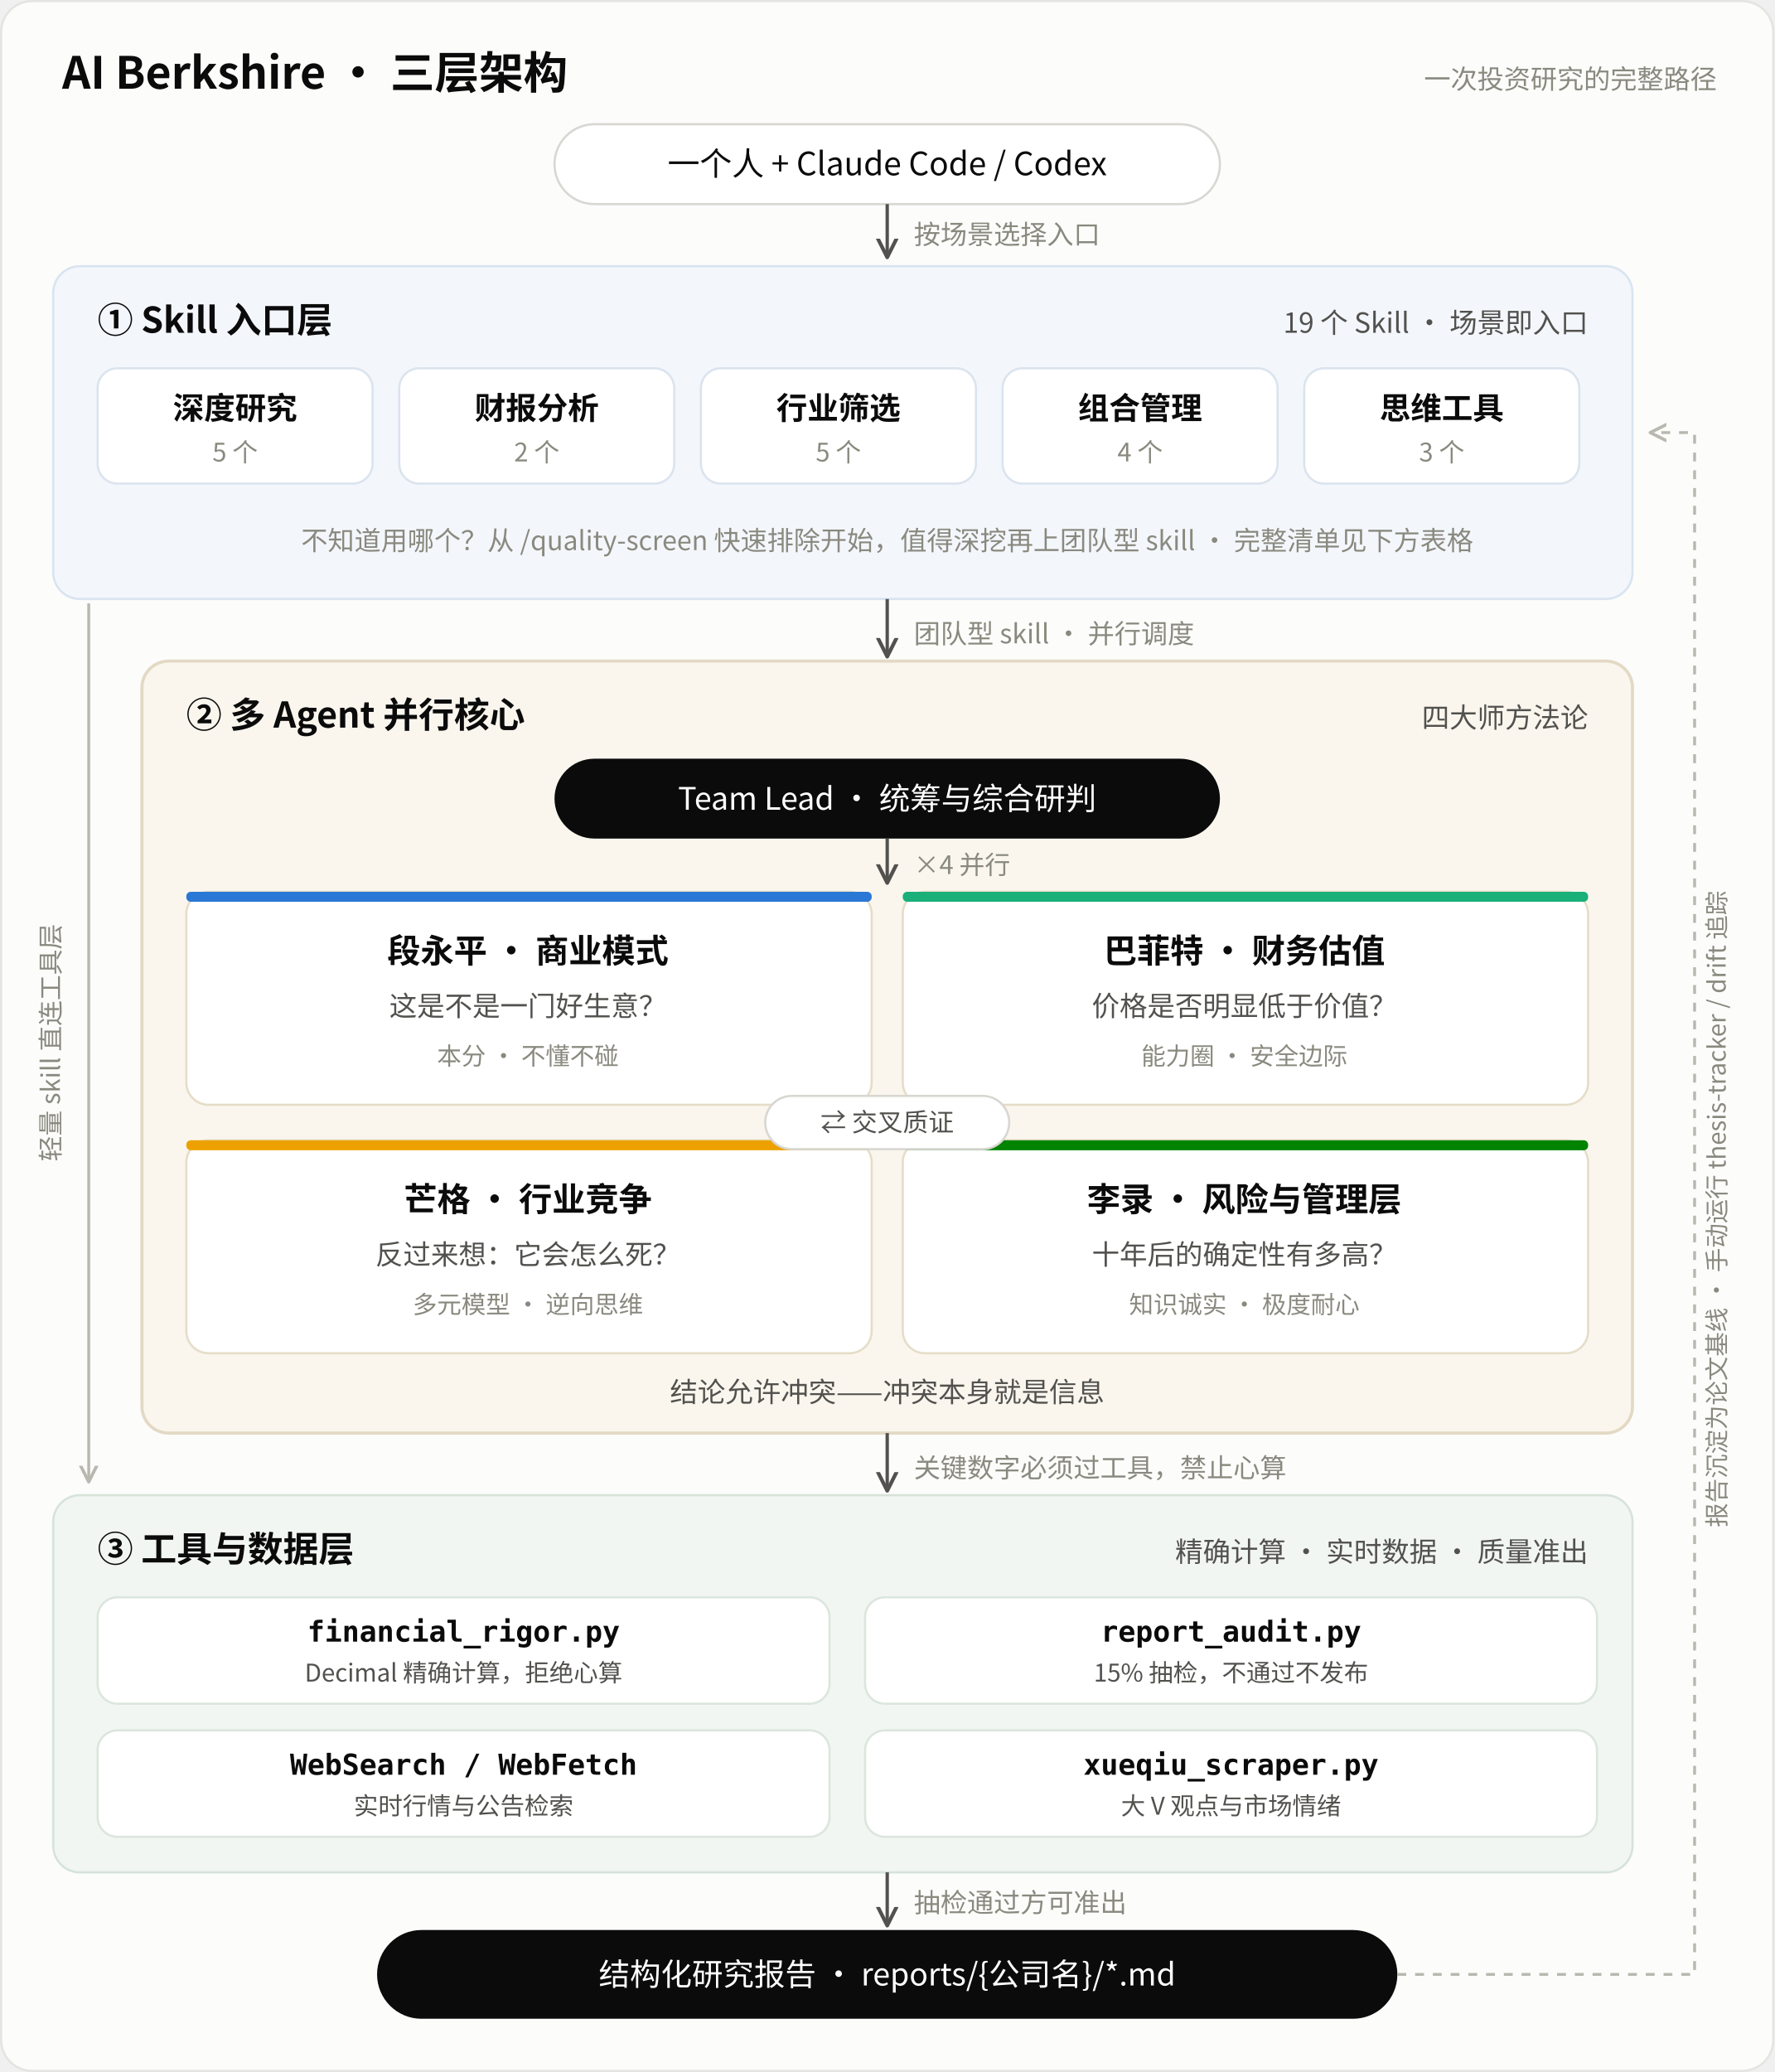
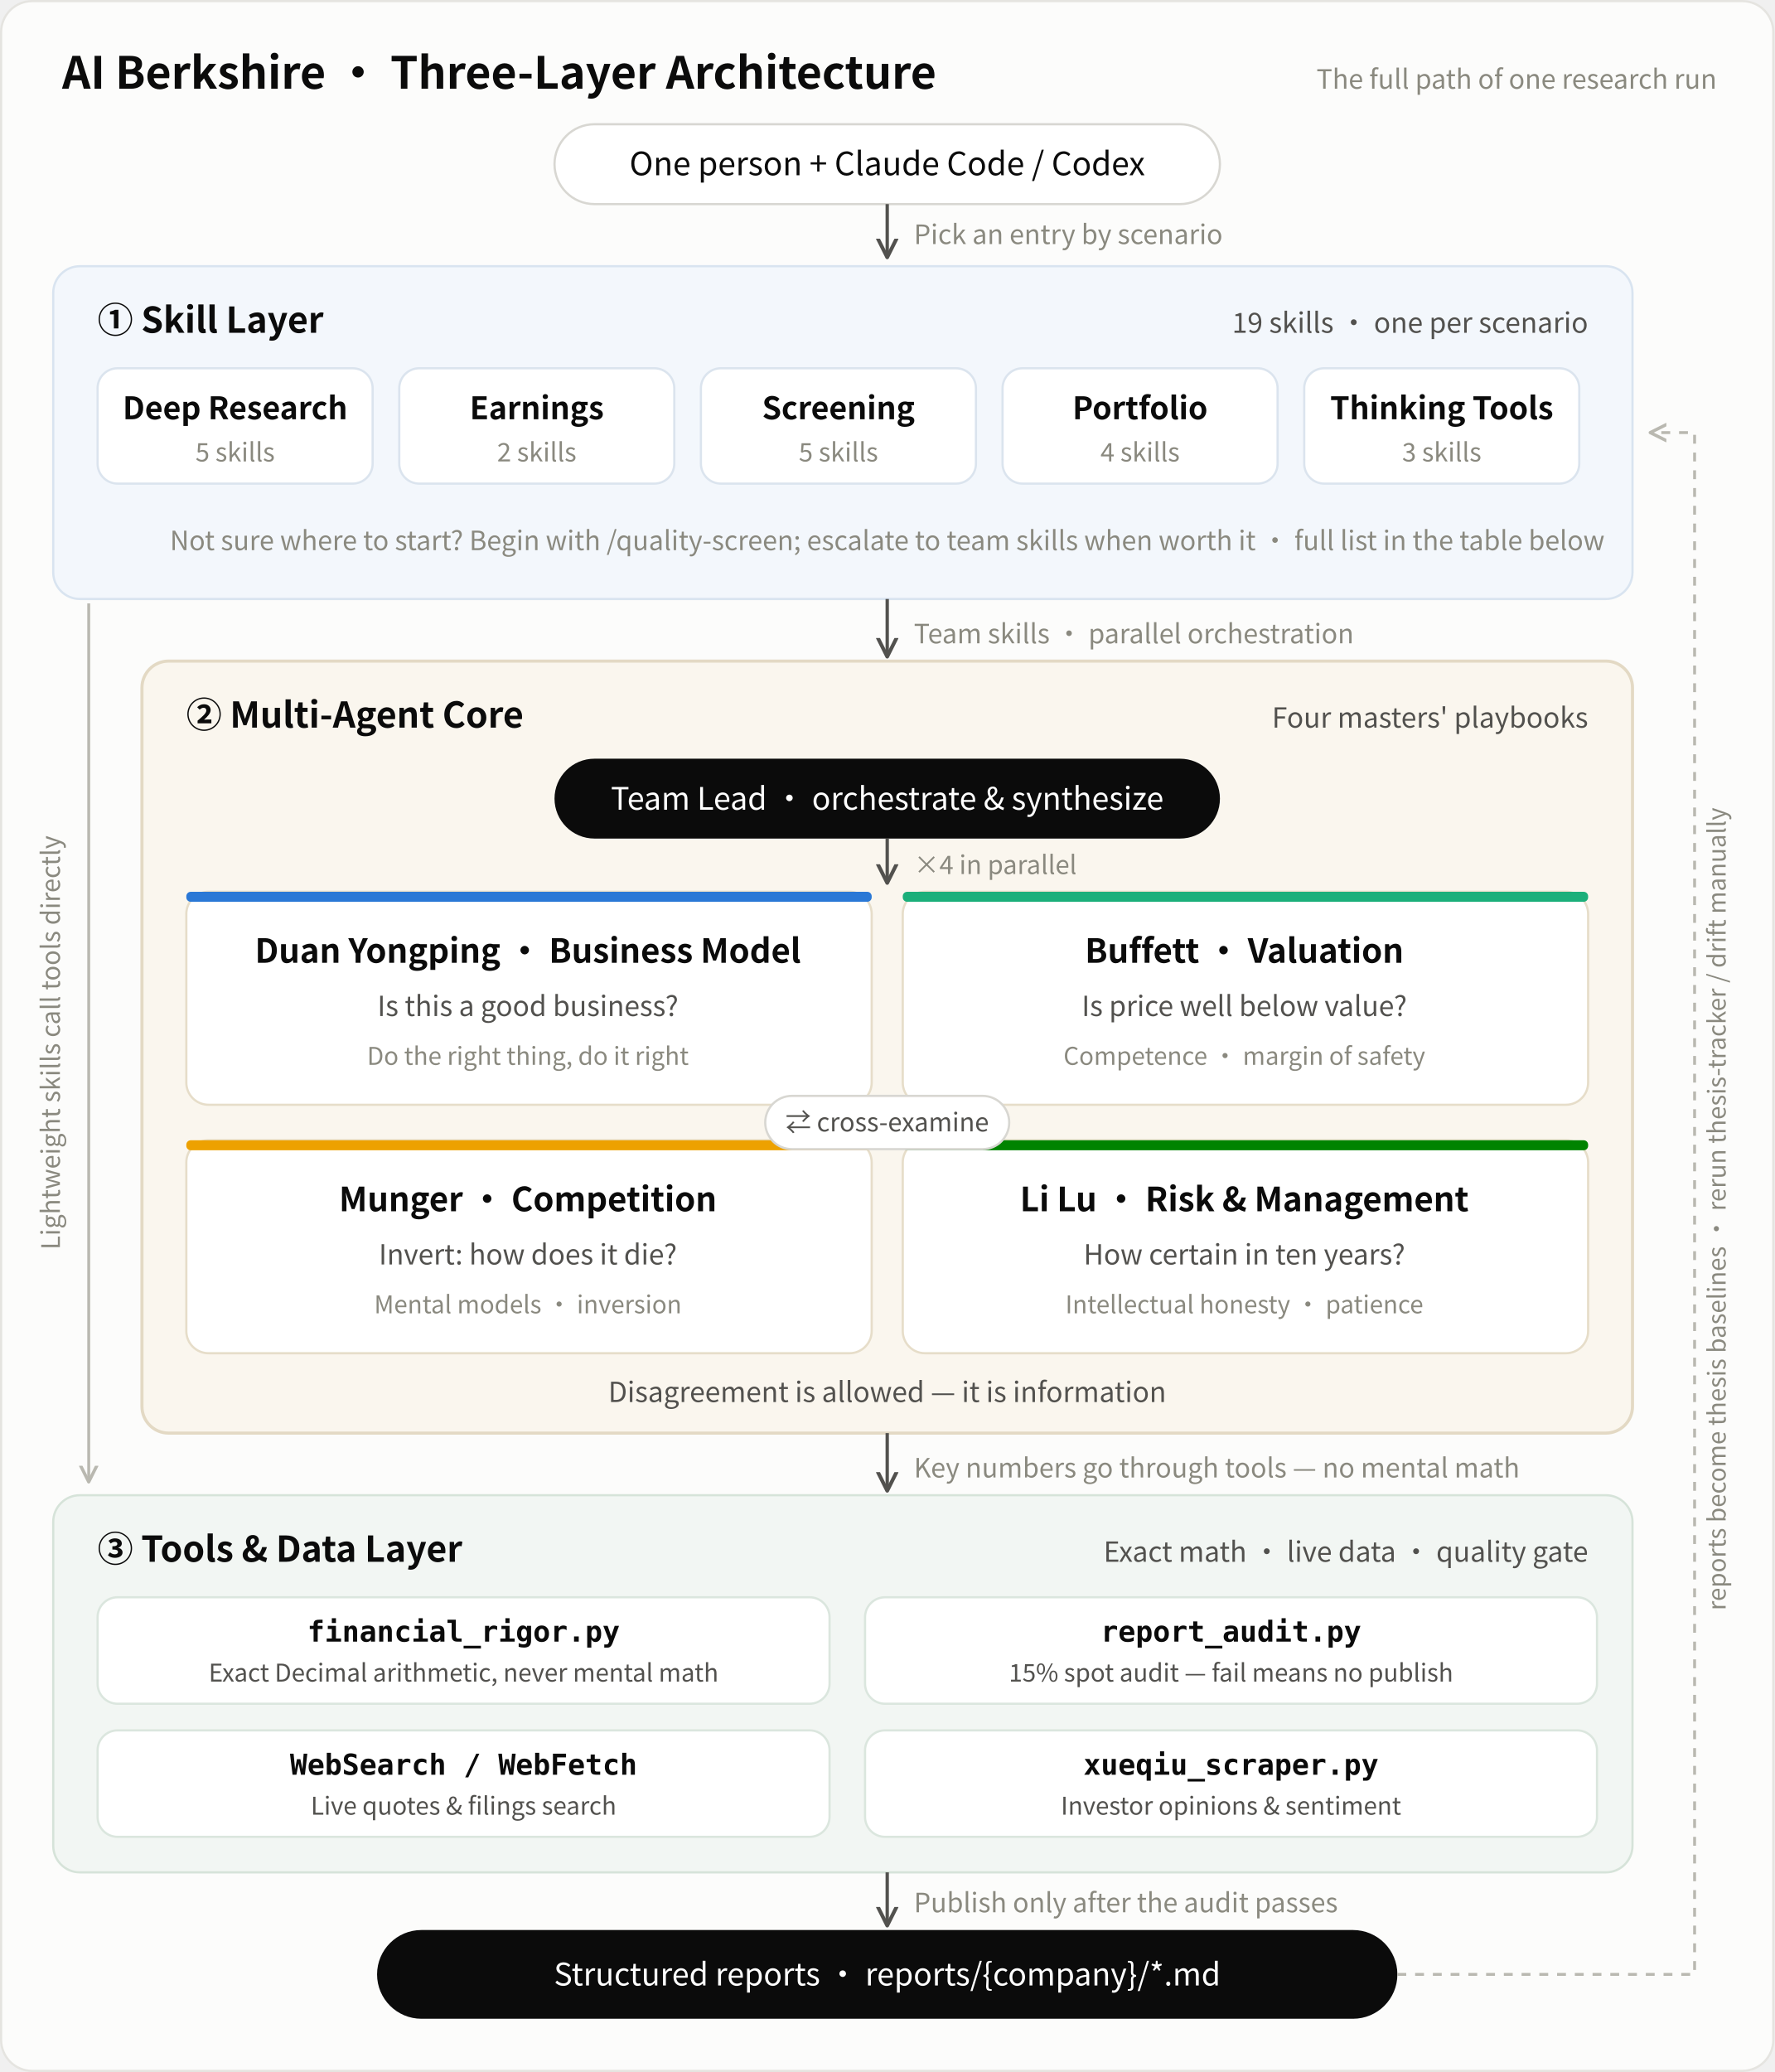
<svg xmlns="http://www.w3.org/2000/svg" viewBox="0 0 800 934" font-family="'PingFang SC','Hiragino Sans GB','Microsoft YaHei','Noto Sans CJK SC','Source Han Sans SC',sans-serif">
  <defs>
    <marker id="arrow" viewBox="0 0 10 10" refX="8" refY="5" markerWidth="7" markerHeight="7" orient="auto-start-reverse">
      <path d="M 0 1 L 8 5 L 0 9" fill="none" stroke="#52514e" stroke-width="1.6" stroke-linecap="round" stroke-linejoin="round" />
    </marker>
    <marker id="arrowLoop" viewBox="0 0 10 10" refX="8" refY="5" markerWidth="7" markerHeight="7" orient="auto-start-reverse">
      <path d="M 0 1 L 8 5 L 0 9" fill="none" stroke="#b9b8b0" stroke-width="1.6" stroke-linecap="round" stroke-linejoin="round" />
    </marker>
  </defs>
+ 
+ - Painting canvass--
  <rect x="0.5" y="0.5" width="799" height="933" rx="14" fill="#fcfcfb" stroke="#e5e4e0" />
-   <text x="28" y="40" font-size="20" font-weight="700" fill="#0b0b0b">AI Berkshire · 三层架构</text>
-   <text x="774" y="40" font-size="12" fill="#8a897f" text-anchor="end">一次投资研究的完整路径</text>
+   <text x="28" y="40" font-size="20" font-weight="700" fill="#0b0b0b">AI Berkshire · Three-Layer Architecture</text>
+   <text x="774" y="40" font-size="12" fill="#8a897f" text-anchor="end">The full path of one research run</text>
  <rect x="250" y="56" width="300" height="36" rx="18" fill="#ffffff" stroke="#d8d7d2" />
-   <text x="400" y="79" font-size="14.5" fill="#0b0b0b" text-anchor="middle">一个人 + Claude Code / Codex</text>
+   <text x="400" y="79" font-size="14.5" fill="#0b0b0b" text-anchor="middle">One person + Claude Code / Codex</text>
  <line x1="400" y1="92" x2="400" y2="116" stroke="#52514e" stroke-width="1.5" marker-end="url(#arrow)" />
-   <text x="412" y="110" font-size="12" fill="#8a897f">按场景选择入口</text>
+   <text x="412" y="110" font-size="12" fill="#8a897f">Pick an entry by scenario</text>
  <rect x="24" y="120" width="712" height="150" rx="12" fill="#f3f7fc" stroke="#d9e4f0" />
-   <text x="44" y="150" font-size="16" font-weight="700" fill="#0b0b0b">① Skill 入口层</text>
-   <text x="716" y="150" font-size="12.5" fill="#52514e" text-anchor="end">19 个 Skill · 场景即入口</text>
+   <text x="44" y="150" font-size="16" font-weight="700" fill="#0b0b0b">① Skill Layer</text>
+   <text x="716" y="150" font-size="12.5" fill="#52514e" text-anchor="end">19 skills · one per scenario</text>
  <g>
    <rect x="44" y="166" width="124" height="52" rx="9" fill="#ffffff" stroke="#dbe4ee" />
-     <text x="106" y="189" font-size="14" font-weight="700" fill="#0b0b0b" text-anchor="middle">深度研究</text>
-     <text x="106" y="208" font-size="11.5" fill="#8a897f" text-anchor="middle">5 个</text>
+     <text x="106" y="189" font-size="14" font-weight="700" fill="#0b0b0b" text-anchor="middle">Deep Research</text>
+     <text x="106" y="208" font-size="11.5" fill="#8a897f" text-anchor="middle">5 skills</text>
    <rect x="180" y="166" width="124" height="52" rx="9" fill="#ffffff" stroke="#dbe4ee" />
-     <text x="242" y="189" font-size="14" font-weight="700" fill="#0b0b0b" text-anchor="middle">财报分析</text>
-     <text x="242" y="208" font-size="11.5" fill="#8a897f" text-anchor="middle">2 个</text>
+     <text x="242" y="189" font-size="14" font-weight="700" fill="#0b0b0b" text-anchor="middle">Earnings</text>
+     <text x="242" y="208" font-size="11.5" fill="#8a897f" text-anchor="middle">2 skills</text>
    <rect x="316" y="166" width="124" height="52" rx="9" fill="#ffffff" stroke="#dbe4ee" />
-     <text x="378" y="189" font-size="14" font-weight="700" fill="#0b0b0b" text-anchor="middle">行业筛选</text>
-     <text x="378" y="208" font-size="11.5" fill="#8a897f" text-anchor="middle">5 个</text>
+     <text x="378" y="189" font-size="14" font-weight="700" fill="#0b0b0b" text-anchor="middle">Screening</text>
+     <text x="378" y="208" font-size="11.5" fill="#8a897f" text-anchor="middle">5 skills</text>
    <rect x="452" y="166" width="124" height="52" rx="9" fill="#ffffff" stroke="#dbe4ee" />
-     <text x="514" y="189" font-size="14" font-weight="700" fill="#0b0b0b" text-anchor="middle">组合管理</text>
-     <text x="514" y="208" font-size="11.5" fill="#8a897f" text-anchor="middle">4 个</text>
+     <text x="514" y="189" font-size="14" font-weight="700" fill="#0b0b0b" text-anchor="middle">Portfolio</text>
+     <text x="514" y="208" font-size="11.5" fill="#8a897f" text-anchor="middle">4 skills</text>
    <rect x="588" y="166" width="124" height="52" rx="9" fill="#ffffff" stroke="#dbe4ee" />
-     <text x="650" y="189" font-size="14" font-weight="700" fill="#0b0b0b" text-anchor="middle">思维工具</text>
-     <text x="650" y="208" font-size="11.5" fill="#8a897f" text-anchor="middle">3 个</text>
+     <text x="650" y="189" font-size="14" font-weight="700" fill="#0b0b0b" text-anchor="middle">Thinking Tools</text>
+     <text x="650" y="208" font-size="11.5" fill="#8a897f" text-anchor="middle">3 skills</text>
  </g>
-   <text x="400" y="248" font-size="12" fill="#8a897f" text-anchor="middle">不知道用哪个？从 /quality-screen 快速排除开始，值得深挖再上团队型 skill · 完整清单见下方表格</text>
+   <text x="400" y="248" font-size="12" fill="#8a897f" text-anchor="middle">Not sure where to start? Begin with /quality-screen; escalate to team skills when worth it · full list in the table below</text>
  <line x1="400" y1="270" x2="400" y2="296" stroke="#52514e" stroke-width="1.5" marker-end="url(#arrow)" />
-   <text x="412" y="290" font-size="12" fill="#8a897f">团队型 skill · 并行调度</text>
+   <text x="412" y="290" font-size="12" fill="#8a897f">Team skills · parallel orchestration</text>
  <line x1="40" y1="272" x2="40" y2="668" stroke="#b9b8b0" stroke-width="1.3" marker-end="url(#arrowLoop)" />
-   <text x="27" y="470" font-size="11.5" fill="#8a897f" text-anchor="middle" transform="rotate(-90 27 470)">轻量 skill 直连工具层</text>
+   <text x="27" y="470" font-size="11.5" fill="#8a897f" text-anchor="middle" transform="rotate(-90 27 470)">Lightweight skills call tools directly</text>
  <rect x="64" y="298" width="672" height="348" rx="12" fill="#faf6ee" stroke="#e3d9c4" stroke-width="1.4" />
-   <text x="84" y="328" font-size="16" font-weight="700" fill="#0b0b0b">② 多 Agent 并行核心</text>
-   <text x="716" y="328" font-size="12.5" fill="#52514e" text-anchor="end">四大师方法论</text>
+   <text x="84" y="328" font-size="16" font-weight="700" fill="#0b0b0b">② Multi-Agent Core</text>
+   <text x="716" y="328" font-size="12.5" fill="#52514e" text-anchor="end">Four masters' playbooks</text>
  <rect x="250" y="342" width="300" height="36" rx="18" fill="#0b0b0b" />
-   <text x="400" y="365" font-size="14" fill="#ffffff" text-anchor="middle">Team Lead · 统筹与综合研判</text>
+   <text x="400" y="365" font-size="14" fill="#ffffff" text-anchor="middle">Team Lead · orchestrate &amp; synthesize</text>
  <line x1="400" y1="378" x2="400" y2="398" stroke="#52514e" stroke-width="1.5" marker-end="url(#arrow)" />
-   <text x="412" y="394" font-size="11.5" fill="#8a897f">×4 并行</text>
+   <text x="412" y="394" font-size="11.5" fill="#8a897f">×4 in parallel</text>
+ 
+ - Four masters, two by two...
  <g>
    <rect x="84" y="402" width="309" height="96" rx="10" fill="#ffffff" stroke="#e6ddc9" />
    <rect x="84" y="402" width="309" height="4.5" rx="2" fill="#2a78d6" />
-     <text x="238" y="434" font-size="15" font-weight="700" fill="#0b0b0b" text-anchor="middle">段永平 · 商业模式</text>
-     <text x="238" y="458" font-size="12.5" fill="#52514e" text-anchor="middle">这是不是一门好生意？</text>
-     <text x="238" y="480" font-size="11" fill="#8a897f" text-anchor="middle">本分 · 不懂不碰</text>
+     <text x="238" y="434" font-size="15" font-weight="700" fill="#0b0b0b" text-anchor="middle">Duan Yongping · Business Model</text>
+     <text x="238" y="458" font-size="12.5" fill="#52514e" text-anchor="middle">Is this a good business?</text>
+     <text x="238" y="480" font-size="11" fill="#8a897f" text-anchor="middle">Do the right thing, do it right</text>
    <rect x="407" y="402" width="309" height="96" rx="10" fill="#ffffff" stroke="#e6ddc9" />
    <rect x="407" y="402" width="309" height="4.5" rx="2" fill="#1baf7a" />
-     <text x="561" y="434" font-size="15" font-weight="700" fill="#0b0b0b" text-anchor="middle">巴菲特 · 财务估值</text>
-     <text x="561" y="458" font-size="12.5" fill="#52514e" text-anchor="middle">价格是否明显低于价值？</text>
-     <text x="561" y="480" font-size="11" fill="#8a897f" text-anchor="middle">能力圈 · 安全边际</text>
+     <text x="561" y="434" font-size="15" font-weight="700" fill="#0b0b0b" text-anchor="middle">Buffett · Valuation</text>
+     <text x="561" y="458" font-size="12.5" fill="#52514e" text-anchor="middle">Is price well below value?</text>
+     <text x="561" y="480" font-size="11" fill="#8a897f" text-anchor="middle">Competence · margin of safety</text>
    <rect x="84" y="514" width="309" height="96" rx="10" fill="#ffffff" stroke="#e6ddc9" />
    <rect x="84" y="514" width="309" height="4.5" rx="2" fill="#eda100" />
-     <text x="238" y="546" font-size="15" font-weight="700" fill="#0b0b0b" text-anchor="middle">芒格 · 行业竞争</text>
-     <text x="238" y="570" font-size="12.5" fill="#52514e" text-anchor="middle">反过来想：它会怎么死？</text>
-     <text x="238" y="592" font-size="11" fill="#8a897f" text-anchor="middle">多元模型 · 逆向思维</text>
+     <text x="238" y="546" font-size="15" font-weight="700" fill="#0b0b0b" text-anchor="middle">Munger · Competition</text>
+     <text x="238" y="570" font-size="12.5" fill="#52514e" text-anchor="middle">Invert: how does it die?</text>
+     <text x="238" y="592" font-size="11" fill="#8a897f" text-anchor="middle">Mental models · inversion</text>
    <rect x="407" y="514" width="309" height="96" rx="10" fill="#ffffff" stroke="#e6ddc9" />
    <rect x="407" y="514" width="309" height="4.5" rx="2" fill="#008300" />
-     <text x="561" y="546" font-size="15" font-weight="700" fill="#0b0b0b" text-anchor="middle">李录 · 风险与管理层</text>
-     <text x="561" y="570" font-size="12.5" fill="#52514e" text-anchor="middle">十年后的确定性有多高？</text>
-     <text x="561" y="592" font-size="11" fill="#8a897f" text-anchor="middle">知识诚实 · 极度耐心</text>
+     <text x="561" y="546" font-size="15" font-weight="700" fill="#0b0b0b" text-anchor="middle">Li Lu · Risk &amp; Management</text>
+     <text x="561" y="570" font-size="12.5" fill="#52514e" text-anchor="middle">How certain in ten years?</text>
+     <text x="561" y="592" font-size="11" fill="#8a897f" text-anchor="middle">Intellectual honesty · patience</text>
  </g>
  <rect x="345" y="494" width="110" height="24" rx="12" fill="#ffffff" stroke="#d8d7d2" />
-   <text x="400" y="510" font-size="11.5" fill="#52514e" text-anchor="middle">⇄ 交叉质证</text>
-   <text x="400" y="632" font-size="12.5" fill="#52514e" text-anchor="middle">结论允许冲突——冲突本身就是信息</text>
+   <text x="400" y="510" font-size="11.5" fill="#52514e" text-anchor="middle">⇄ cross-examine</text>
+   <text x="400" y="632" font-size="12.5" fill="#52514e" text-anchor="middle">Disagreement is allowed — it is information</text>
  <line x1="400" y1="646" x2="400" y2="672" stroke="#52514e" stroke-width="1.5" marker-end="url(#arrow)" />
-   <text x="412" y="666" font-size="12" fill="#8a897f">关键数字必须过工具，禁止心算</text>
+   <text x="412" y="666" font-size="12" fill="#8a897f">Key numbers go through tools — no mental math</text>
  <rect x="24" y="674" width="712" height="170" rx="12" fill="#f2f6f3" stroke="#d6e3d9" />
-   <text x="44" y="704" font-size="16" font-weight="700" fill="#0b0b0b">③ 工具与数据层</text>
-   <text x="716" y="704" font-size="12.5" fill="#52514e" text-anchor="end">精确计算 · 实时数据 · 质量准出</text>
+   <text x="44" y="704" font-size="16" font-weight="700" fill="#0b0b0b">③ Tools &amp; Data Layer</text>
+   <text x="716" y="704" font-size="12.5" fill="#52514e" text-anchor="end">Exact math · live data · quality gate</text>
  <g>
    <rect x="44" y="720" width="330" height="48" rx="9" fill="#ffffff" stroke="#dbe6de" />
    <text x="209" y="740" font-size="13" font-weight="600" fill="#0b0b0b" text-anchor="middle" font-family="'SF Mono',Menlo,Consolas,monospace">financial_rigor.py</text>
-     <text x="209" y="758" font-size="11" fill="#52514e" text-anchor="middle">Decimal 精确计算，拒绝心算</text>
+     <text x="209" y="758" font-size="11" fill="#52514e" text-anchor="middle">Exact Decimal arithmetic, never mental math</text>
    <rect x="390" y="720" width="330" height="48" rx="9" fill="#ffffff" stroke="#dbe6de" />
    <text x="555" y="740" font-size="13" font-weight="600" fill="#0b0b0b" text-anchor="middle" font-family="'SF Mono',Menlo,Consolas,monospace">report_audit.py</text>
-     <text x="555" y="758" font-size="11" fill="#52514e" text-anchor="middle">15% 抽检，不通过不发布</text>
+     <text x="555" y="758" font-size="11" fill="#52514e" text-anchor="middle">15% spot audit — fail means no publish</text>
    <rect x="44" y="780" width="330" height="48" rx="9" fill="#ffffff" stroke="#dbe6de" />
    <text x="209" y="800" font-size="13" font-weight="600" fill="#0b0b0b" text-anchor="middle" font-family="'SF Mono',Menlo,Consolas,monospace">WebSearch / WebFetch</text>
-     <text x="209" y="818" font-size="11" fill="#52514e" text-anchor="middle">实时行情与公告检索</text>
+     <text x="209" y="818" font-size="11" fill="#52514e" text-anchor="middle">Live quotes &amp; filings search</text>
    <rect x="390" y="780" width="330" height="48" rx="9" fill="#ffffff" stroke="#dbe6de" />
    <text x="555" y="800" font-size="13" font-weight="600" fill="#0b0b0b" text-anchor="middle" font-family="'SF Mono',Menlo,Consolas,monospace">xueqiu_scraper.py</text>
-     <text x="555" y="818" font-size="11" fill="#52514e" text-anchor="middle">大 V 观点与市场情绪</text>
+     <text x="555" y="818" font-size="11" fill="#52514e" text-anchor="middle">Investor opinions &amp; sentiment</text>
  </g>
  <line x1="400" y1="844" x2="400" y2="868" stroke="#52514e" stroke-width="1.5" marker-end="url(#arrow)" />
-   <text x="412" y="862" font-size="12" fill="#8a897f">抽检通过方可准出</text>
+   <text x="412" y="862" font-size="12" fill="#8a897f">Publish only after the audit passes</text>
  <rect x="170" y="870" width="460" height="40" rx="20" fill="#0b0b0b" />
-   <text x="400" y="895" font-size="14" fill="#ffffff" text-anchor="middle">结构化研究报告 · reports/{公司名}/*.md</text>
+   <text x="400" y="895" font-size="14" fill="#ffffff" text-anchor="middle">Structured reports · reports/{company}/*.md</text>
  <path d="M 630 890 H 764 V 195 H 744" fill="none" stroke="#b9b8b0" stroke-width="1.3" stroke-dasharray="4 4" marker-end="url(#arrowLoop)" />
-   <text x="778" y="545" font-size="11" fill="#8a897f" text-anchor="middle" transform="rotate(-90 778 545)">报告沉淀为论文基线 · 手动运行 thesis-tracker / drift 追踪</text>
+   <text x="778" y="545" font-size="11" fill="#8a897f" text-anchor="middle" transform="rotate(-90 778 545)">reports become thesis baselines · rerun thesis-tracker / drift manually</text>
</svg>
